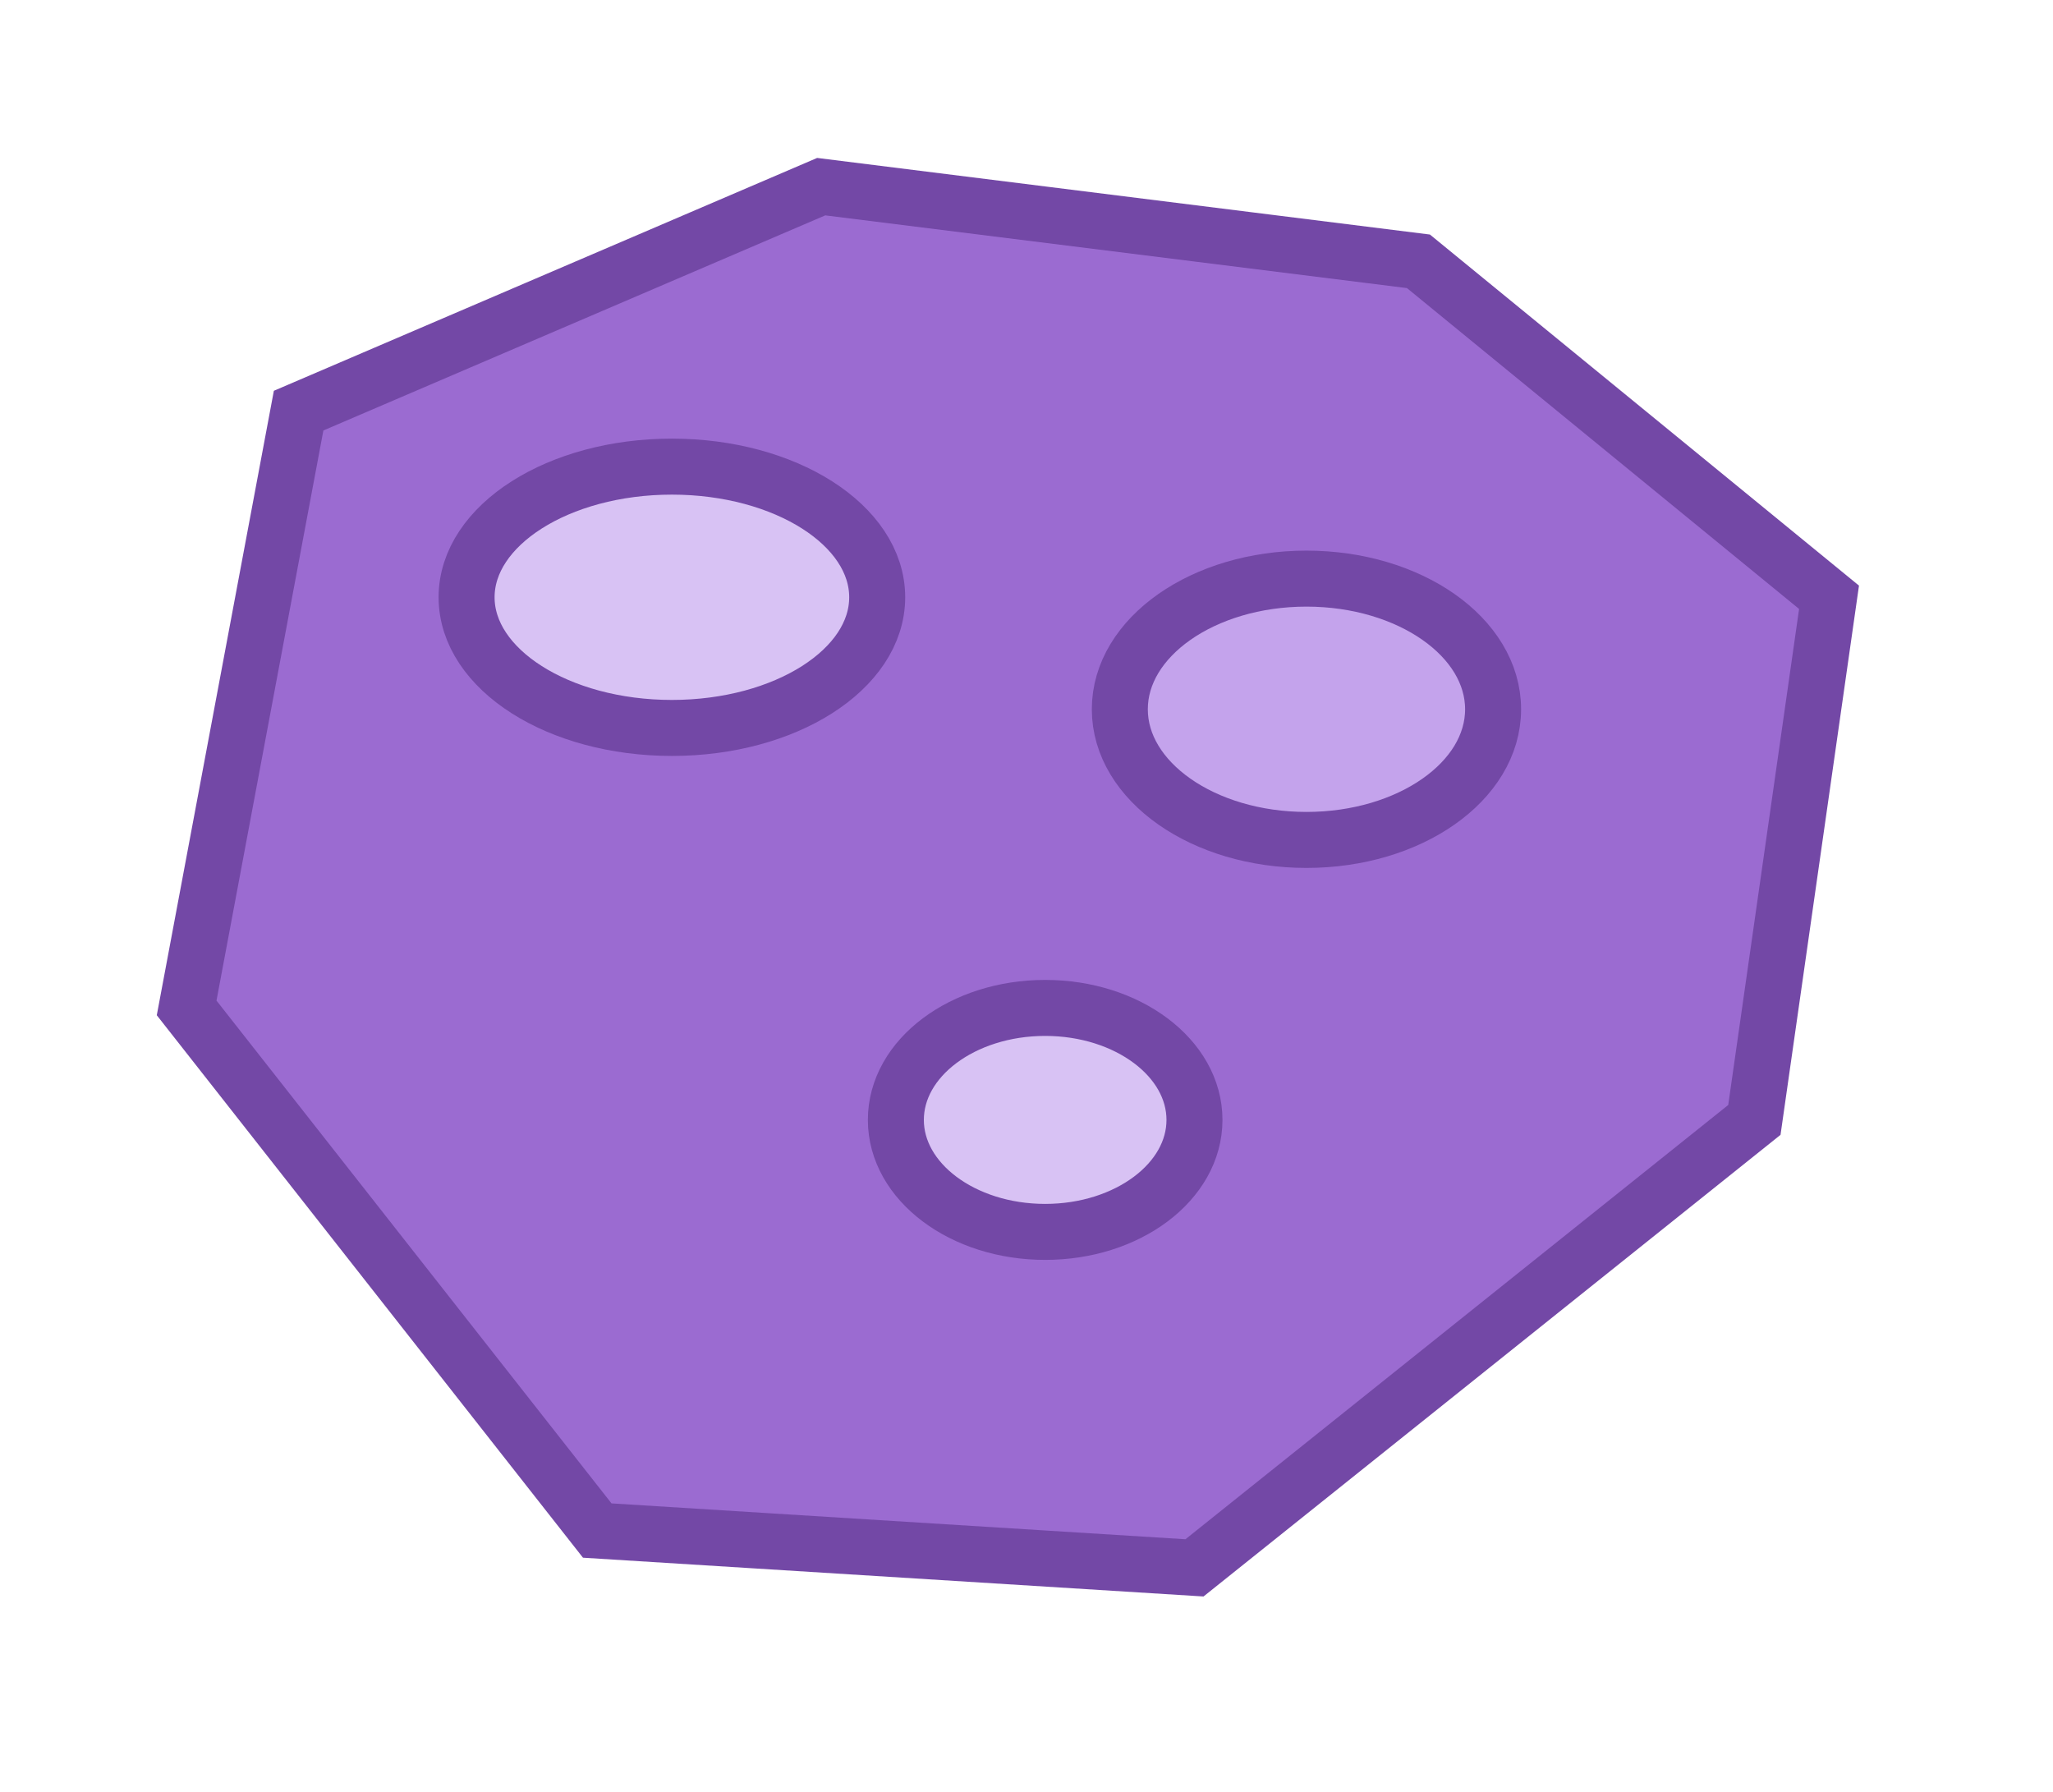
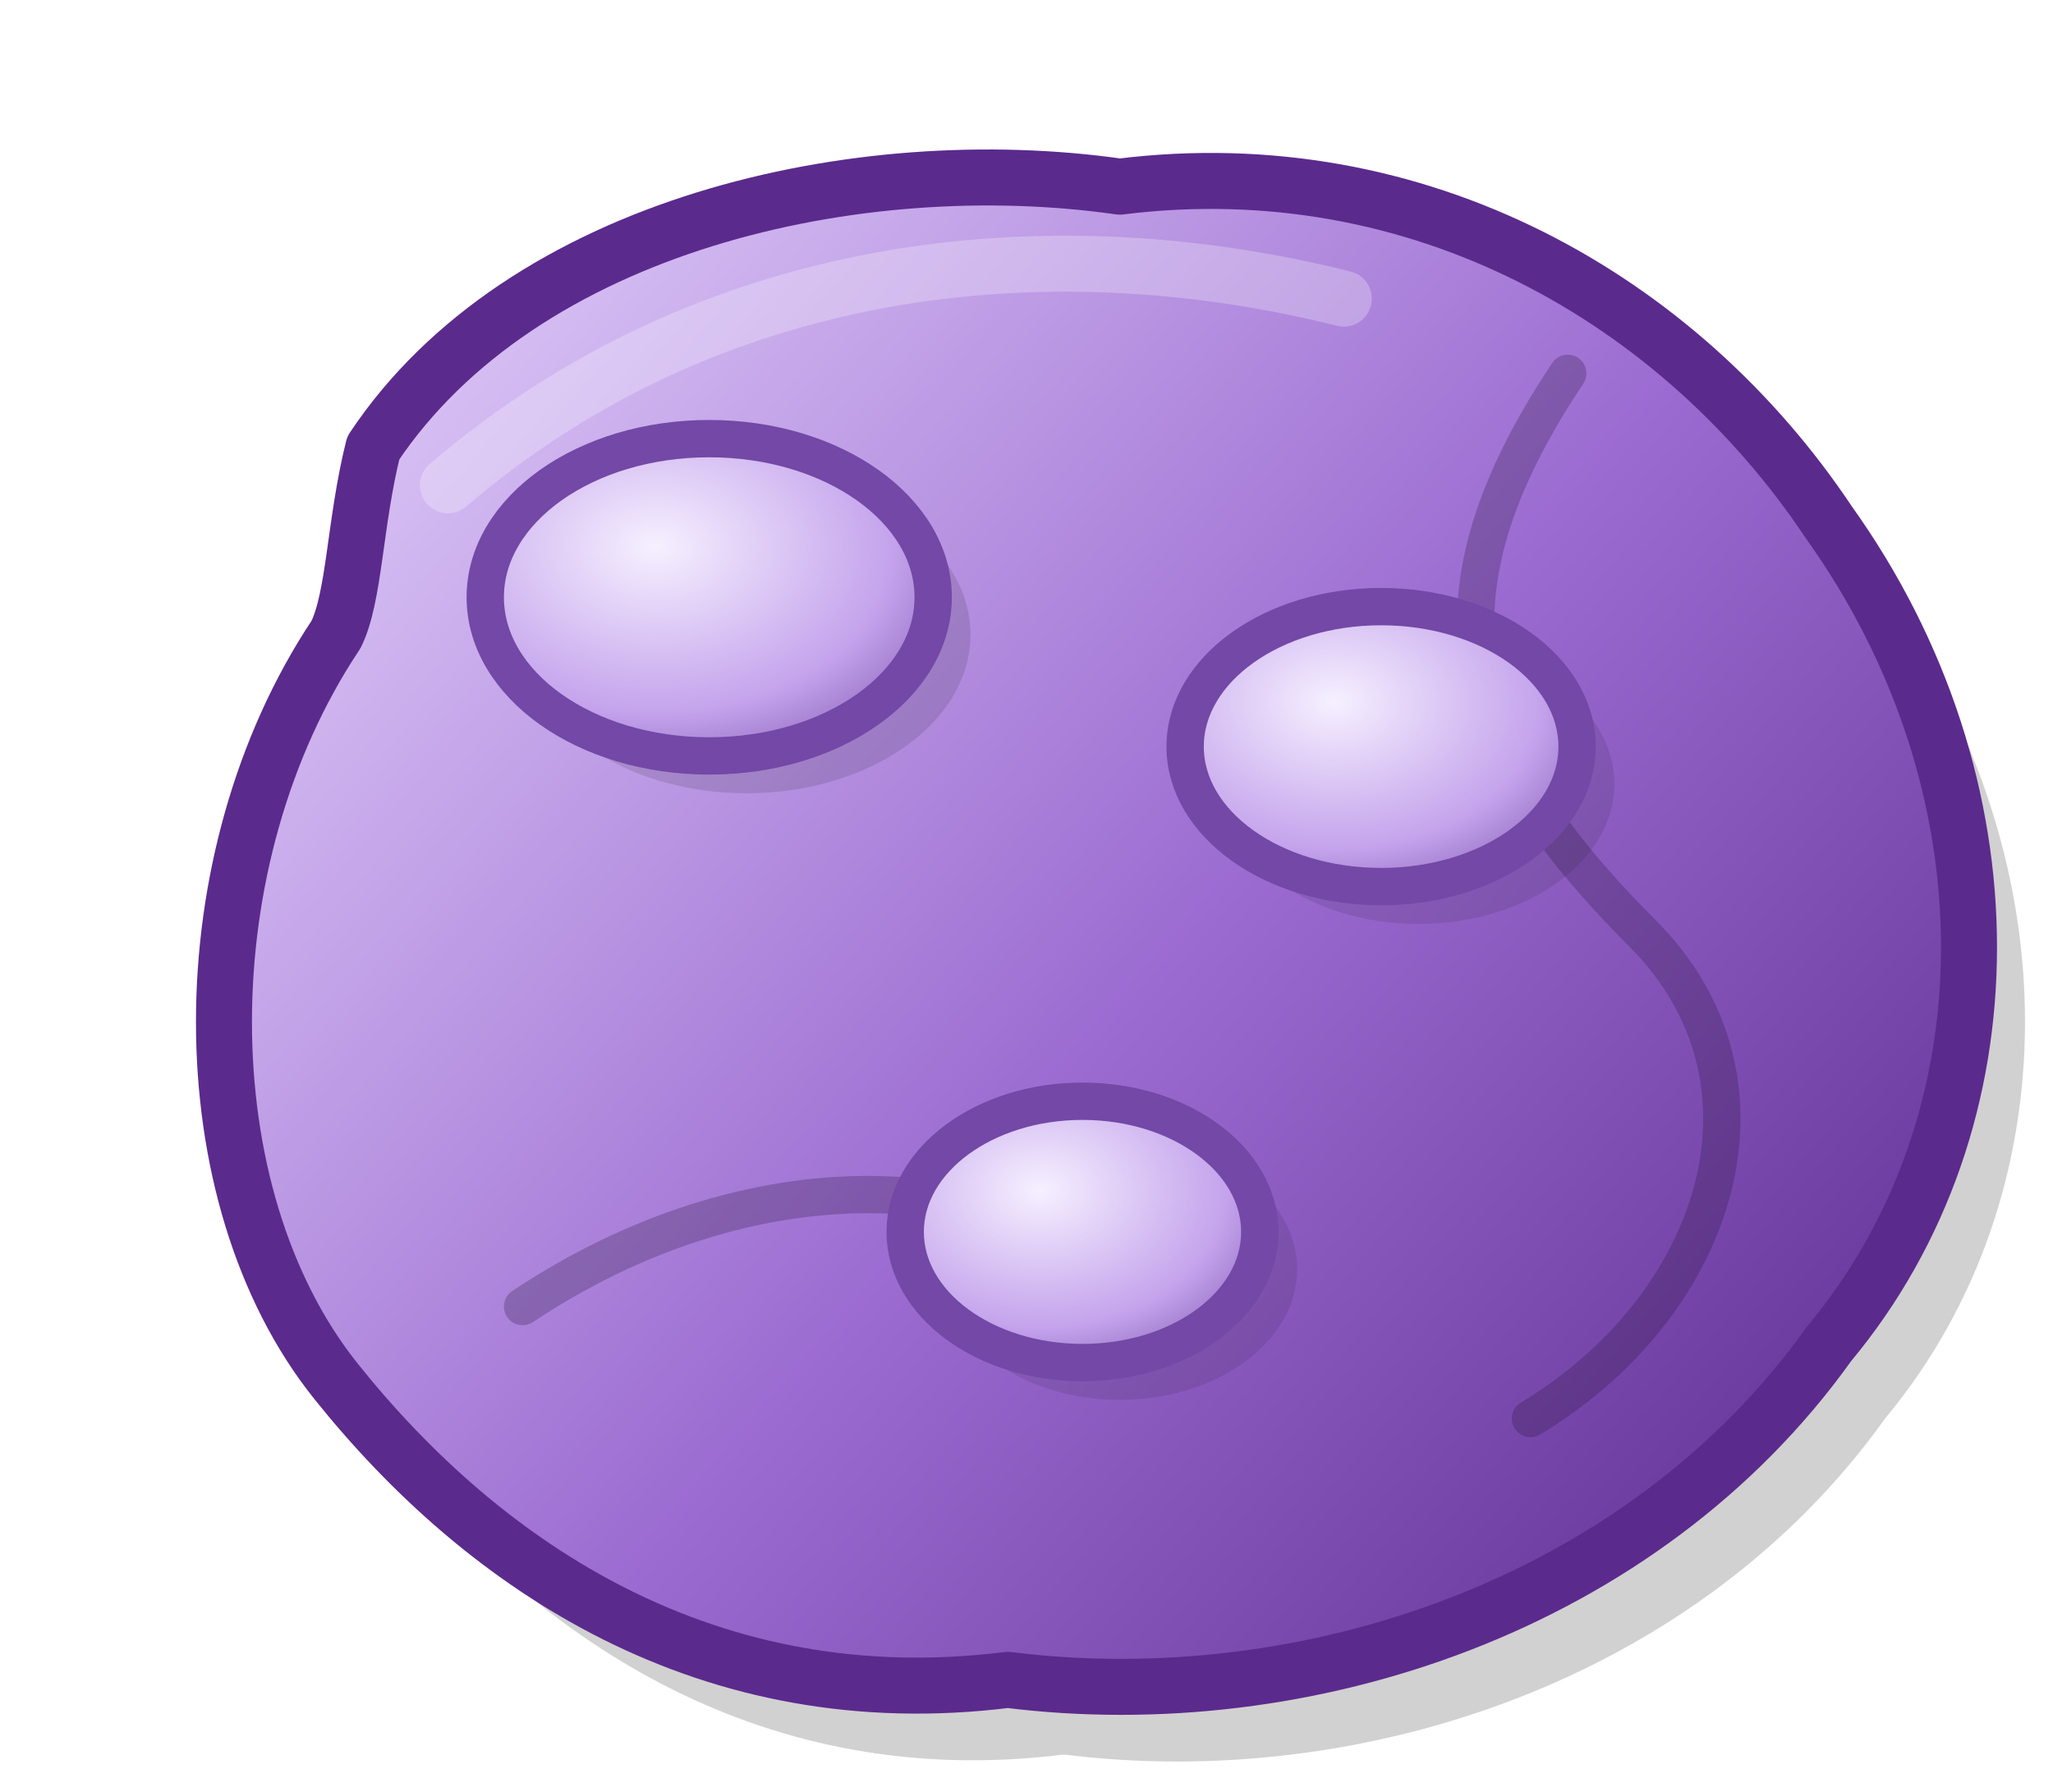
<svg xmlns="http://www.w3.org/2000/svg" width="110" height="96" viewBox="0 0 110 96">
-   <g fill="#9b6bd1" stroke="#7348a6" stroke-width="3">
-     <path d="M16 22 L44 10 L76 14 L98 32 L94 60 L64 84 L32 82 L10 54 Z" />
-     <ellipse cx="36" cy="32" rx="11" ry="7" fill="#d8c2f4" />
-     <ellipse cx="70" cy="38" rx="10" ry="7" fill="#c4a3ec" />
-     <ellipse cx="56" cy="60" rx="8" ry="6" fill="#d8c2f4" />
+   <defs>
+     <linearGradient id="asteroid8Body" x1="10" y1="10" x2="102" y2="90" gradientUnits="userSpaceOnUse">
+       <stop offset="0" stop-color="#eadbff" />
+       <stop offset="0.55" stop-color="#9b6bd1" />
+       <stop offset="1" stop-color="#5b2a8d" />
+     </linearGradient>
+     <radialGradient id="asteroid8Crater" cx="38%" cy="34%" r="88%">
+       <stop offset="0" stop-color="#f6f0ff" />
+       <stop offset="0.6" stop-color="#c4a3ec" />
+       <stop offset="1" stop-color="#7348a6" />
+     </radialGradient>
+   </defs>
+   <g stroke="#5b2a8d" stroke-width="3" stroke-linejoin="round" stroke-linecap="round">
+     <path d="M20 24 C28 12 46 8 60 10 C76 8 90 16 98 28 C108 42 108 60 98 72 C88 86 70 92 54 90 C38 92 26 84 18 74 C10 64 10 46 18 34 C19 32 19 28 20 24 Z" fill="rgba(0,0,0,0.18)" stroke="none" transform="translate(3 4)" />
+     <path d="M20 24 C28 12 46 8 60 10 C76 8 90 16 98 28 C108 42 108 60 98 72 C88 86 70 92 54 90 C38 92 26 84 18 74 C10 64 10 46 18 34 C19 32 19 28 20 24 Z" fill="url(#asteroid8Body)" />
+     <path d="M24 26 C38 14 56 12 72 16" fill="none" stroke="rgba(255,255,255,0.26)" stroke-width="3" />
+     <g stroke="#241139" stroke-opacity="0.26" stroke-width="2" fill="none">
+       <path d="M84 20 C76 32 78 40 88 50 C96 58 92 70 82 76" />
+       <path d="M28 70 C40 62 54 62 62 70" />
+     </g>
+     <g stroke="#7348a6" stroke-width="2">
+       <ellipse cx="38" cy="32" rx="12" ry="8.5" fill="rgba(0,0,0,0.12)" stroke="none" transform="translate(2 2)" />
+       <ellipse cx="38" cy="32" rx="12" ry="8.5" fill="url(#asteroid8Crater)" />
+       <ellipse cx="74" cy="40" rx="10.5" ry="7.5" fill="rgba(0,0,0,0.10)" stroke="none" transform="translate(2 2)" />
+       <ellipse cx="74" cy="40" rx="10.5" ry="7.5" fill="url(#asteroid8Crater)" />
+       <ellipse cx="58" cy="66" rx="9.5" ry="7" fill="rgba(0,0,0,0.10)" stroke="none" transform="translate(2 2)" />
+       <ellipse cx="58" cy="66" rx="9.5" ry="7" fill="url(#asteroid8Crater)" />
+     </g>
  </g>
</svg>
